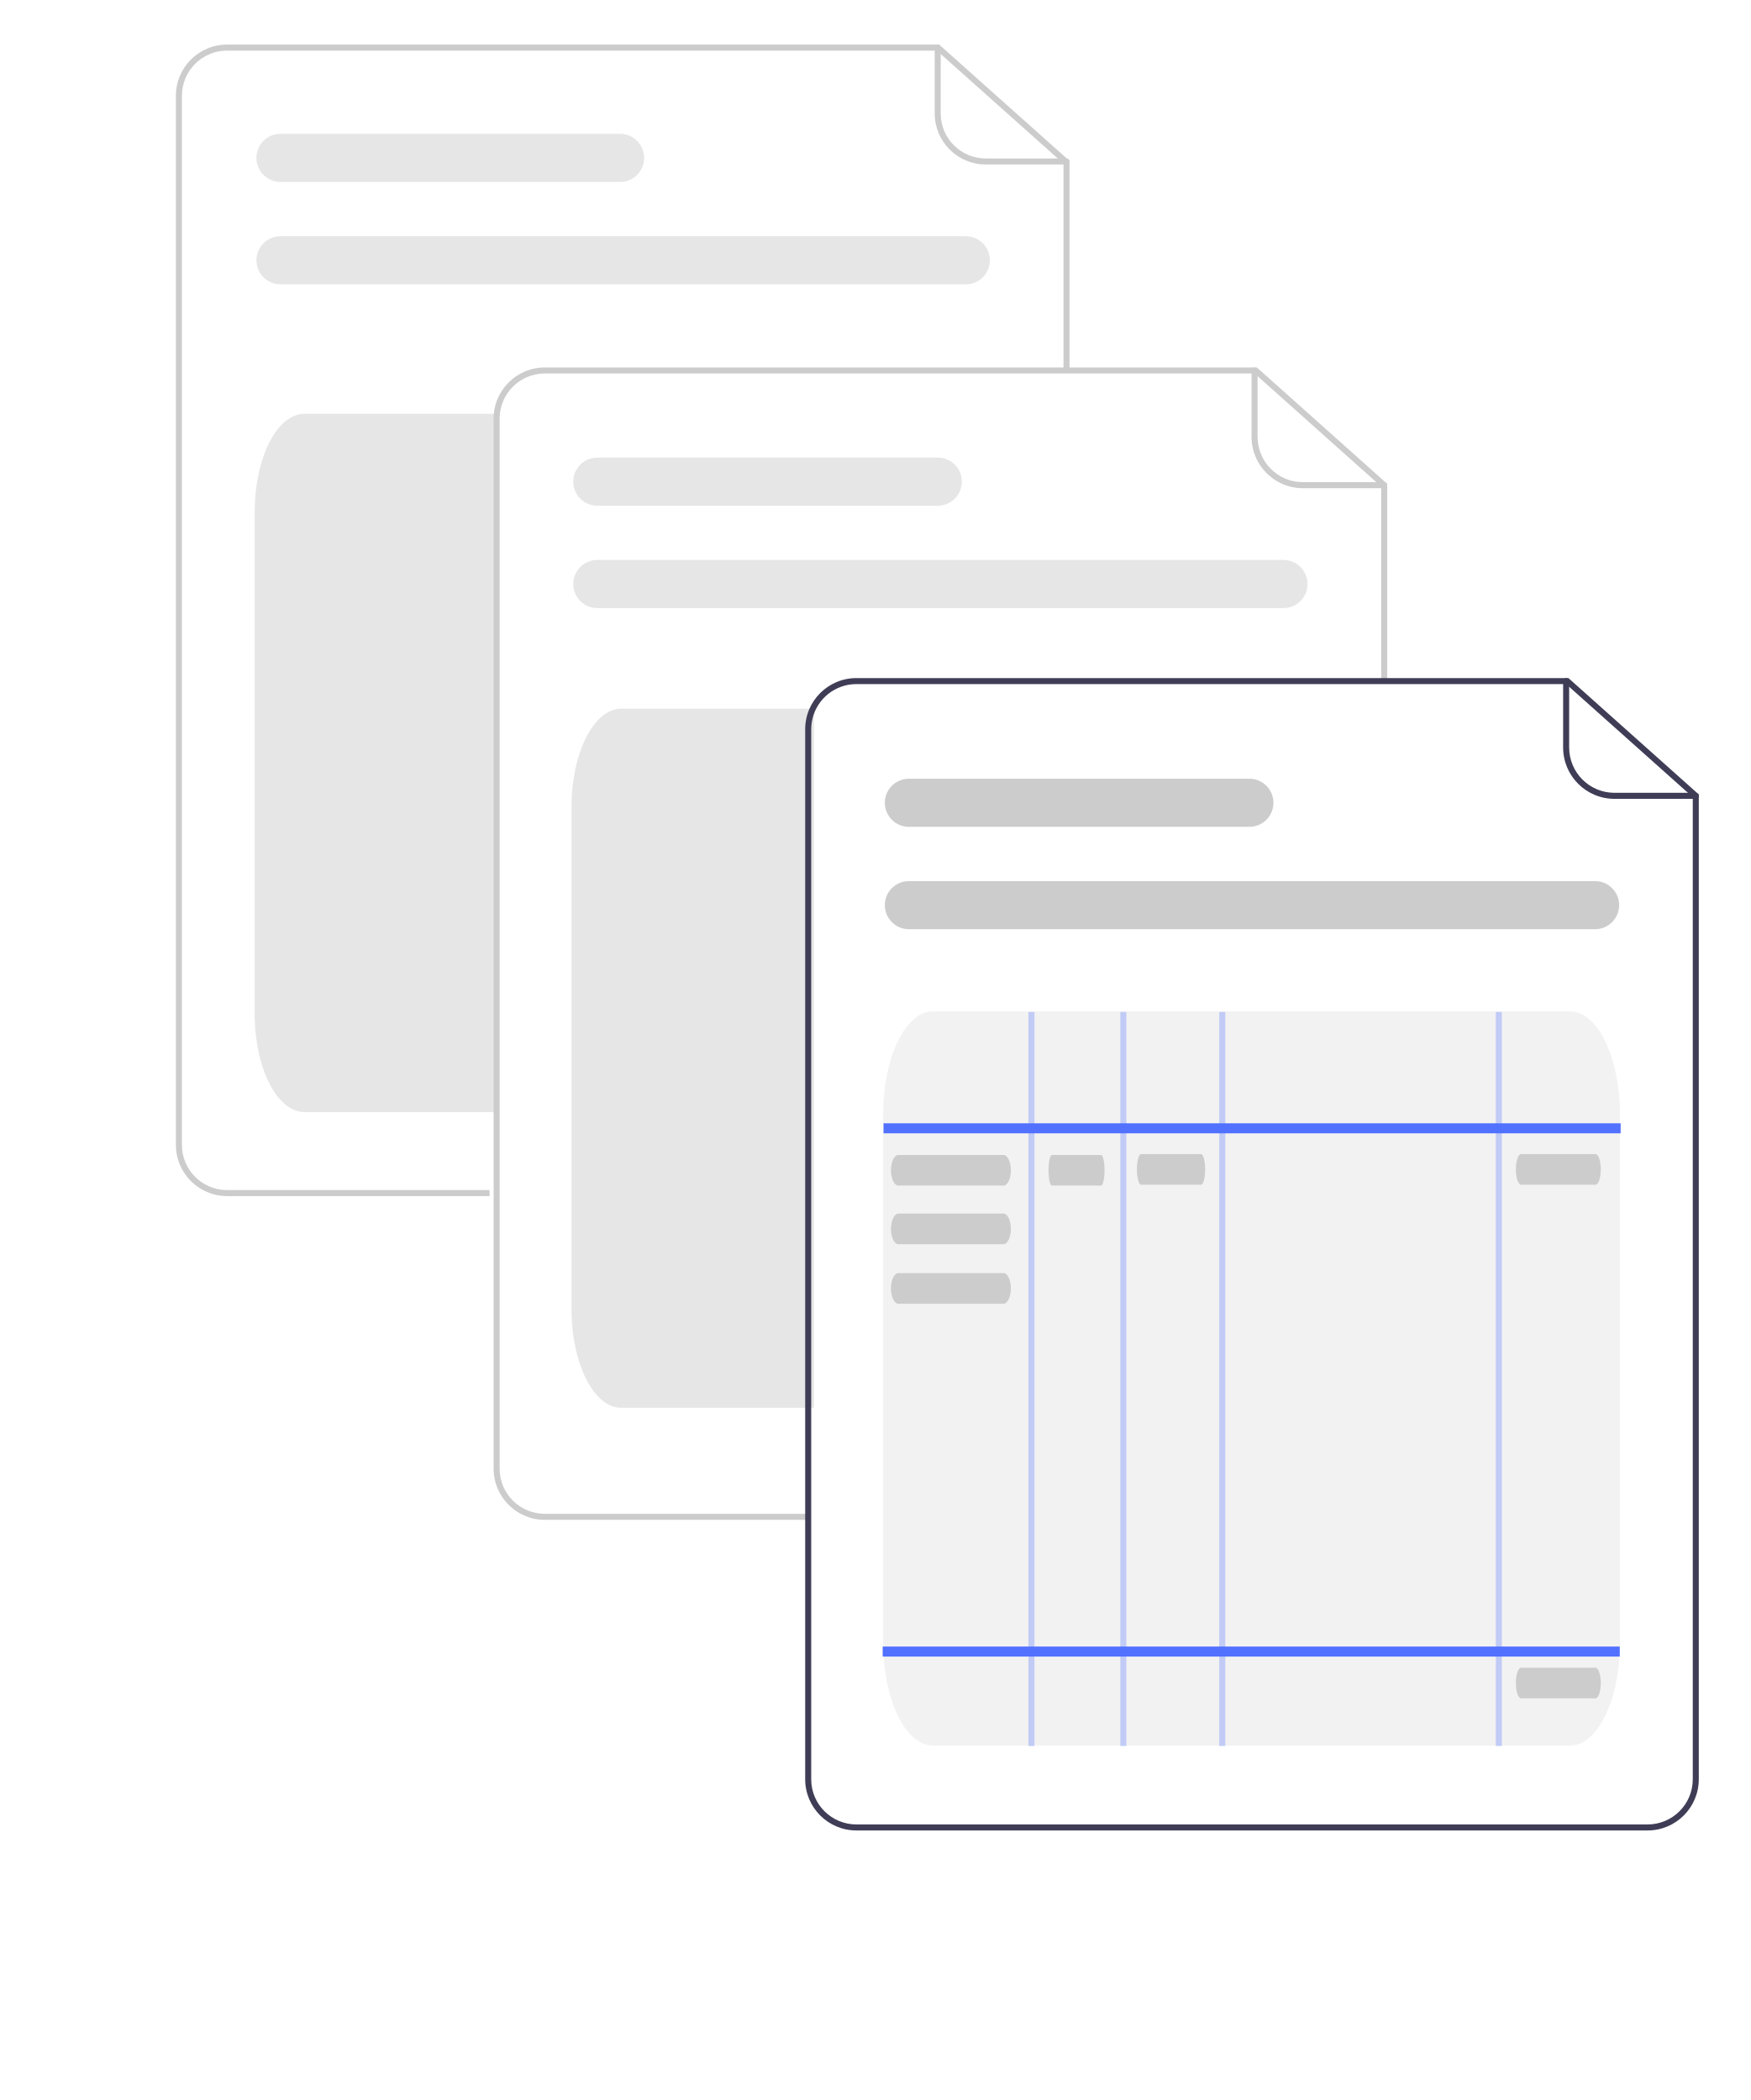
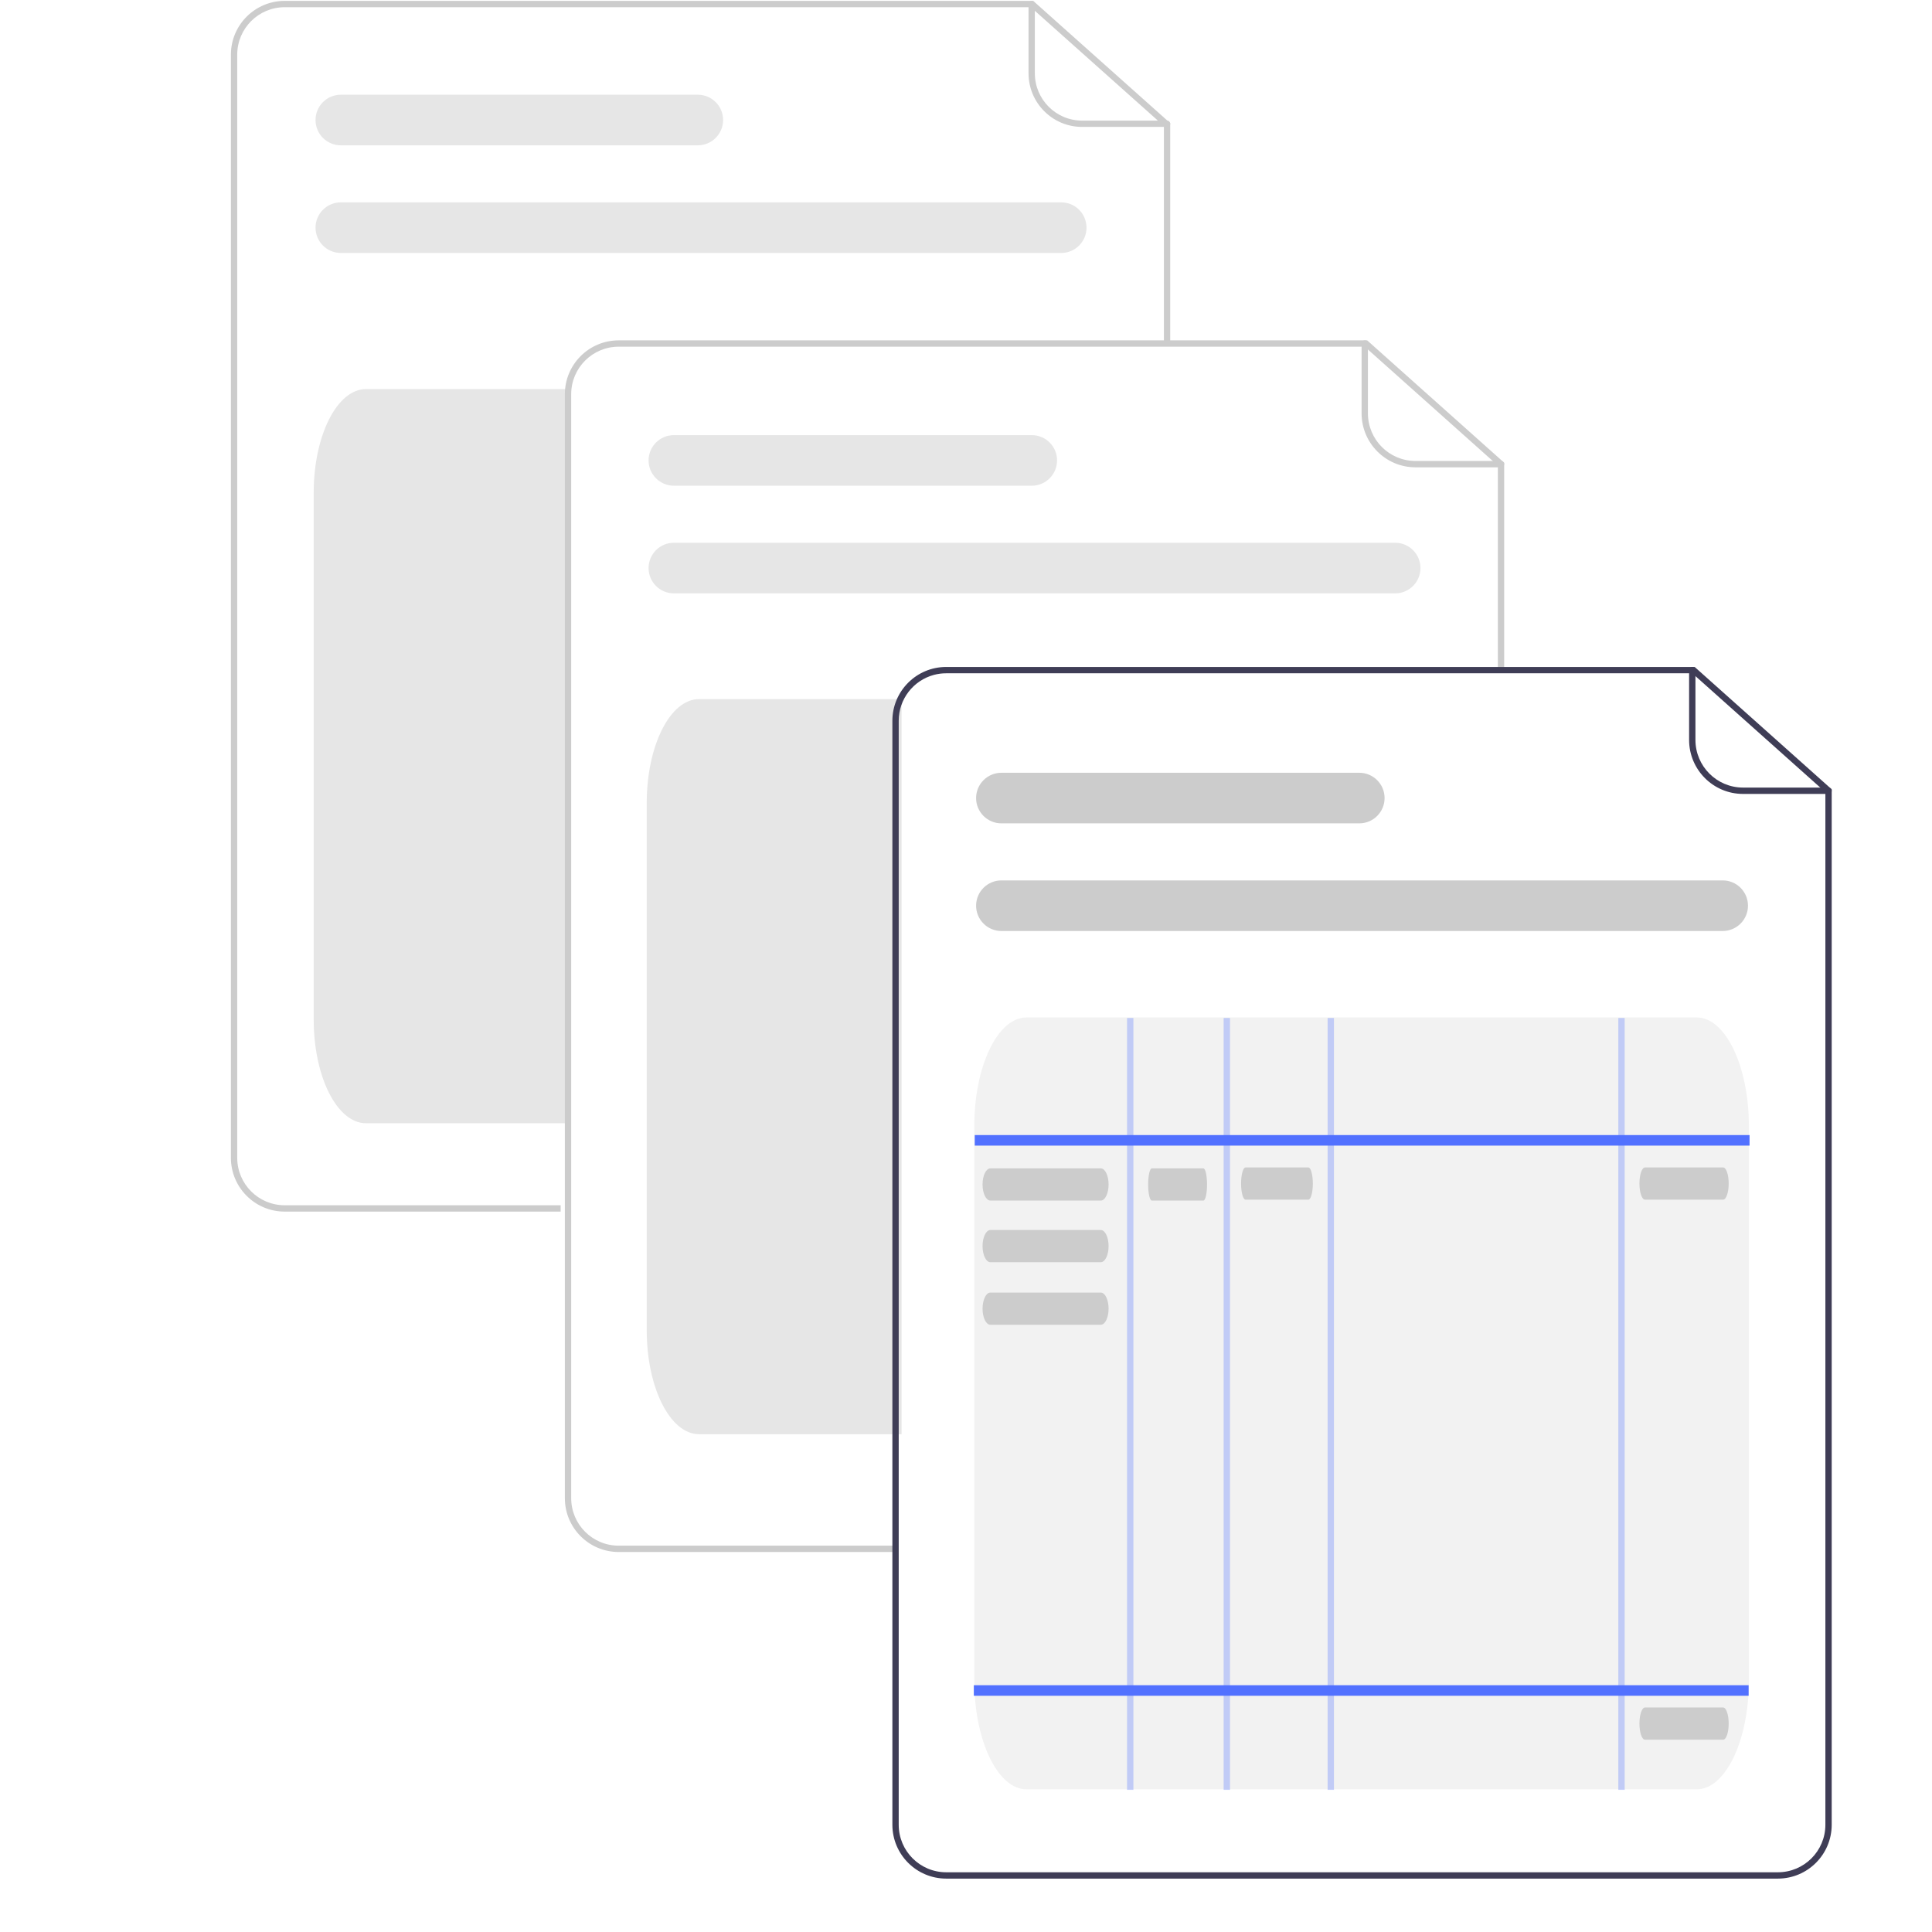
- <svg xmlns="http://www.w3.org/2000/svg" width="500" height="600" viewBox="-200 0 2000 2300">
+ <svg xmlns="http://www.w3.org/2000/svg" width="500" height="500" viewBox="-200 0 2000 2100">
  <g transform="translate(-1293 -242)">
    <path d="M2915.47 1253.96 2131.49 1253.96C2116.3 1253.96 2103.98 1241.64 2103.98 1226.46 2103.98 1211.27 2116.3 1198.96 2131.49 1198.96L2915.47 1198.96C2930.66 1198.96 2942.98 1211.27 2942.98 1226.46 2942.98 1241.64 2930.66 1253.96 2915.47 1253.96Z" fill="#CCCCCC" fill-rule="evenodd" />
    <path d="M2520.45 1136.96 2131.52 1136.96C2116.31 1136.96 2103.98 1124.64 2103.98 1109.46 2103.98 1094.27 2116.31 1081.96 2131.52 1081.96L2520.45 1081.96C2535.65 1081.96 2547.98 1094.27 2547.98 1109.46 2547.98 1124.64 2535.65 1136.96 2520.45 1136.96Z" fill="#CCCCCC" fill-rule="evenodd" />
    <path d="M2887.28 2186.91 2158.69 2186.91C2127.38 2186.84 2102.02 2133.91 2101.98 2068.59L2101.98 1466.23C2102.02 1400.91 2127.38 1347.99 2158.69 1347.91L2887.28 1347.91C2918.58 1347.99 2943.95 1400.91 2943.98 1466.23L2943.98 2068.59C2943.95 2133.91 2918.58 2186.84 2887.28 2186.91Z" fill="#F2F2F2" fill-rule="evenodd" />
    <path d="M2271.5 1348.5 2271.5 2187.53" stroke="#5271FF" stroke-width="6.875" stroke-miterlimit="8" stroke-opacity="0.302" fill="none" fill-rule="evenodd" />
    <path d="M2376.5 1348.5 2376.5 2187.53" stroke="#5271FF" stroke-width="6.875" stroke-miterlimit="8" stroke-opacity="0.302" fill="none" fill-rule="evenodd" />
    <path d="M2489.5 1348.5 2489.5 2187.53" stroke="#5271FF" stroke-width="6.875" stroke-miterlimit="8" stroke-opacity="0.302" fill="none" fill-rule="evenodd" />
    <path d="M0 0 842.188 0" stroke="#5271FF" stroke-width="11.458" stroke-miterlimit="8" fill="none" fill-rule="evenodd" transform="matrix(-1 0 0 1 2944.69 1481.5)" />
    <path d="M2805.5 1348.5 2805.5 2187.53" stroke="#5271FF" stroke-width="6.875" stroke-miterlimit="8" stroke-opacity="0.302" fill="none" fill-rule="evenodd" />
    <path d="M0 0 842.188 0" stroke="#5271FF" stroke-width="11.458" stroke-miterlimit="8" fill="none" fill-rule="evenodd" transform="matrix(-1 0 0 1 2943.69 2079.5)" />
    <path d="M2239.5 1546.97 2119.49 1546.97C2114.8 1546.97 2110.99 1539.14 2110.99 1529.47 2110.99 1519.81 2114.8 1511.97 2119.49 1511.97L2239.5 1511.97C2244.19 1511.97 2247.99 1519.81 2247.99 1529.47 2247.99 1539.14 2244.19 1546.97 2239.5 1546.97Z" fill="#CCCCCC" fill-rule="evenodd" />
    <path d="M2239.5 1613.97 2119.49 1613.97C2114.8 1613.97 2110.99 1606.14 2110.99 1596.47 2110.99 1586.81 2114.8 1578.97 2119.49 1578.97L2239.5 1578.97C2244.19 1578.97 2247.99 1586.81 2247.99 1596.47 2247.99 1606.14 2244.19 1613.97 2239.5 1613.97Z" fill="#CCCCCC" fill-rule="evenodd" />
    <path d="M2239.5 1681.97 2119.49 1681.97C2114.8 1681.97 2110.99 1674.14 2110.99 1664.47 2110.99 1654.81 2114.8 1646.97 2119.49 1646.97L2239.5 1646.97C2244.19 1646.97 2247.99 1654.81 2247.99 1664.47 2247.99 1674.14 2244.19 1681.97 2239.5 1681.97Z" fill="#CCCCCC" fill-rule="evenodd" />
    <path d="M2351.03 1546.97 2294.97 1546.97C2292.77 1546.97 2291 1539.14 2291 1529.47 2291 1519.81 2292.77 1511.97 2294.97 1511.97L2351.03 1511.97C2353.22 1511.97 2355 1519.81 2355 1529.47 2355 1539.14 2353.22 1546.97 2351.03 1546.97Z" fill="#CCCCCC" fill-rule="evenodd" />
    <path d="M2465.16 1545.97 2396.83 1545.97C2394.16 1545.97 2392 1538.14 2392 1528.47 2392 1518.81 2394.16 1510.97 2396.83 1510.97L2465.16 1510.97C2467.83 1510.97 2470 1518.81 2470 1528.47 2470 1538.14 2467.83 1545.97 2465.16 1545.97Z" fill="#CCCCCC" fill-rule="evenodd" />
    <path d="M2915.98 1545.97 2831.01 1545.97C2827.69 1545.97 2825 1538.14 2825 1528.47 2825 1518.81 2827.69 1510.97 2831.01 1510.97L2915.98 1510.97C2919.3 1510.97 2922 1518.81 2922 1528.47 2922 1538.14 2919.3 1545.97 2915.98 1545.97Z" fill="#CCCCCC" fill-rule="evenodd" />
    <path d="M2915.98 2132.97 2831.01 2132.97C2827.69 2132.97 2825 2125.14 2825 2115.47 2825 2105.81 2827.69 2097.97 2831.01 2097.97L2915.98 2097.97C2919.3 2097.97 2922 2105.81 2922 2115.47 2922 2125.14 2919.3 2132.97 2915.98 2132.97Z" fill="#CCCCCC" fill-rule="evenodd" />
    <path d="M1652.4 1558.96 1352.42 1558.96C1320.16 1558.92 1294.02 1532.79 1293.98 1500.54L1293.98 301.368C1294.02 269.124 1320.16 242.993 1352.42 242.955L2166.06 242.955 2314.98 375.854 2314.98 617.483 2308.11 617.483 2308.11 378.933 2163.44 249.827 1352.42 249.827C1323.96 249.862 1300.89 272.917 1300.86 301.368L1300.86 1500.54C1300.89 1529 1323.96 1552.05 1352.42 1552.08L1652.4 1552.08Z" fill="#CCCCCC" fill-rule="evenodd" />
    <path d="M2311.56 379.955 2219.16 379.955C2187.05 379.921 2161.02 353.874 2160.98 321.73L2160.98 246.38C2160.98 244.49 2162.52 242.955 2164.4 242.955 2166.29 242.955 2167.83 244.49 2167.83 246.38L2167.83 321.73C2167.86 350.093 2190.82 373.074 2219.16 373.105L2311.56 373.105C2313.45 373.105 2314.98 374.64 2314.98 376.53 2314.98 378.421 2313.45 379.955 2311.56 379.955Z" fill="#CCCCCC" fill-rule="evenodd" />
    <path d="M2196.51 461.955 1413.46 461.955C1398.28 461.955 1385.98 474.268 1385.98 489.455 1385.98 504.642 1398.28 516.955 1413.46 516.955L2196.51 516.955C2211.68 516.955 2223.98 504.642 2223.98 489.455 2223.98 474.268 2211.68 461.955 2196.51 461.955Z" fill="#E6E6E6" fill-rule="evenodd" />
    <path d="M1801.51 344.955 1413.45 344.955C1398.28 344.955 1385.98 357.268 1385.98 372.455 1385.98 387.642 1398.28 399.955 1413.45 399.955L1801.51 399.955C1816.68 399.955 1828.98 387.642 1828.98 372.455 1828.98 357.268 1816.68 344.955 1801.51 344.955Z" fill="#E6E6E6" fill-rule="evenodd" />
    <path d="M1660.98 1462.91 1440.73 1462.91C1409.41 1462.84 1384.02 1412.5 1383.98 1350.37L1383.98 777.449C1384.02 715.329 1409.41 664.979 1440.73 664.911L1660.98 664.911Z" fill="#E6E6E6" fill-rule="evenodd" />
    <path d="M2015.4 1928.96 1715.42 1928.96C1683.16 1928.92 1657.02 1902.77 1656.98 1870.5L1656.98 670.412C1657.02 638.144 1683.16 611.993 1715.42 611.955L2529.06 611.955 2677.98 744.955 2677.98 973.013 2671.11 973.013 2671.11 748.036 2526.44 618.832 1715.42 618.832C1686.96 618.867 1663.89 641.94 1663.86 670.412L1663.86 1870.5C1663.89 1898.97 1686.96 1922.05 1715.42 1922.08L2015.4 1922.08Z" fill="#CCCCCC" fill-rule="evenodd" />
    <path d="M2674.54 749.956 2581.54 749.956C2549.21 749.921 2523.02 723.684 2522.98 691.305L2522.98 615.405C2522.98 613.5 2524.53 611.955 2526.43 611.955 2528.33 611.955 2529.87 613.5 2529.87 615.405L2529.87 691.305C2529.9 719.875 2553.02 743.024 2581.54 743.055L2674.54 743.055C2676.44 743.055 2677.98 744.601 2677.98 746.505 2677.98 748.41 2676.44 749.956 2674.54 749.956Z" fill="#CCCCCC" fill-rule="evenodd" />
    <path d="M2559.47 831.955 1775.49 831.955C1760.3 831.955 1747.98 844.268 1747.98 859.455 1747.98 874.642 1760.3 886.955 1775.49 886.955L2559.47 886.955C2574.67 886.955 2586.98 874.642 2586.98 859.455 2586.98 844.268 2574.67 831.955 2559.47 831.955Z" fill="#E6E6E6" fill-rule="evenodd" />
    <path d="M2164.45 714.955 1775.52 714.955C1760.31 714.955 1747.98 727.268 1747.98 742.455 1747.98 757.642 1760.31 769.955 1775.52 769.955L2164.45 769.955C2179.65 769.955 2191.98 757.642 2191.98 742.455 2191.98 727.268 2179.65 714.955 2164.45 714.955Z" fill="#E6E6E6" fill-rule="evenodd" />
    <path d="M2022.98 1800.91 1802.73 1800.91C1771.41 1800.84 1746.02 1750.44 1745.98 1688.23L1745.98 1114.59C1746.02 1052.39 1771.41 1001.98 1802.73 1001.91L2022.98 1001.91Z" fill="#E6E6E6" fill-rule="evenodd" />
    <path d="M2040.97 975.552C2023.59 986.16 2012.99 1005.05 2012.98 1025.41L2012.98 1034.01 2019.86 1034.01 2019.86 1025.41C2019.89 1002.03 2035.61 981.583 2058.19 975.552ZM2885.06 966.955 2071.42 966.955C2039.16 966.993 2013.02 993.144 2012.98 1025.41L2012.98 2225.5C2013.03 2257.77 2039.17 2283.91 2071.42 2283.96L2975.54 2283.96C3007.8 2283.91 3033.94 2257.77 3033.98 2225.5L3033.98 1099.96ZM3027.11 2225.5C3027.07 2253.97 3004.01 2277.04 2975.54 2277.08L2071.42 2277.08C2042.96 2277.04 2019.89 2253.97 2019.86 2225.5L2019.86 1025.41C2019.88 1002.03 2035.61 981.583 2058.19 975.552 2062.51 974.403 2066.95 973.822 2071.42 973.832L2882.45 973.832 3027.11 1103.02ZM2040.97 975.552C2023.59 986.16 2012.99 1005.05 2012.98 1025.41L2012.98 1034.01 2019.86 1034.01 2019.86 1025.41C2019.88 1002.03 2035.61 981.583 2058.19 975.552Z" fill="#3F3D56" fill-rule="evenodd" />
    <path d="M3030.54 1104.96 2937.54 1104.96C2905.21 1104.92 2879.02 1078.68 2878.98 1046.31L2878.98 970.405C2878.98 968.501 2880.52 966.955 2882.43 966.955 2884.33 966.955 2885.87 968.501 2885.87 970.405L2885.87 1046.31C2885.9 1074.87 2909.02 1098.02 2937.54 1098.06L3030.54 1098.06C3032.44 1098.06 3033.98 1099.6 3033.98 1101.51 3033.98 1103.41 3032.44 1104.96 3030.54 1104.96Z" fill="#3F3D56" fill-rule="evenodd" />
  </g>
</svg>
